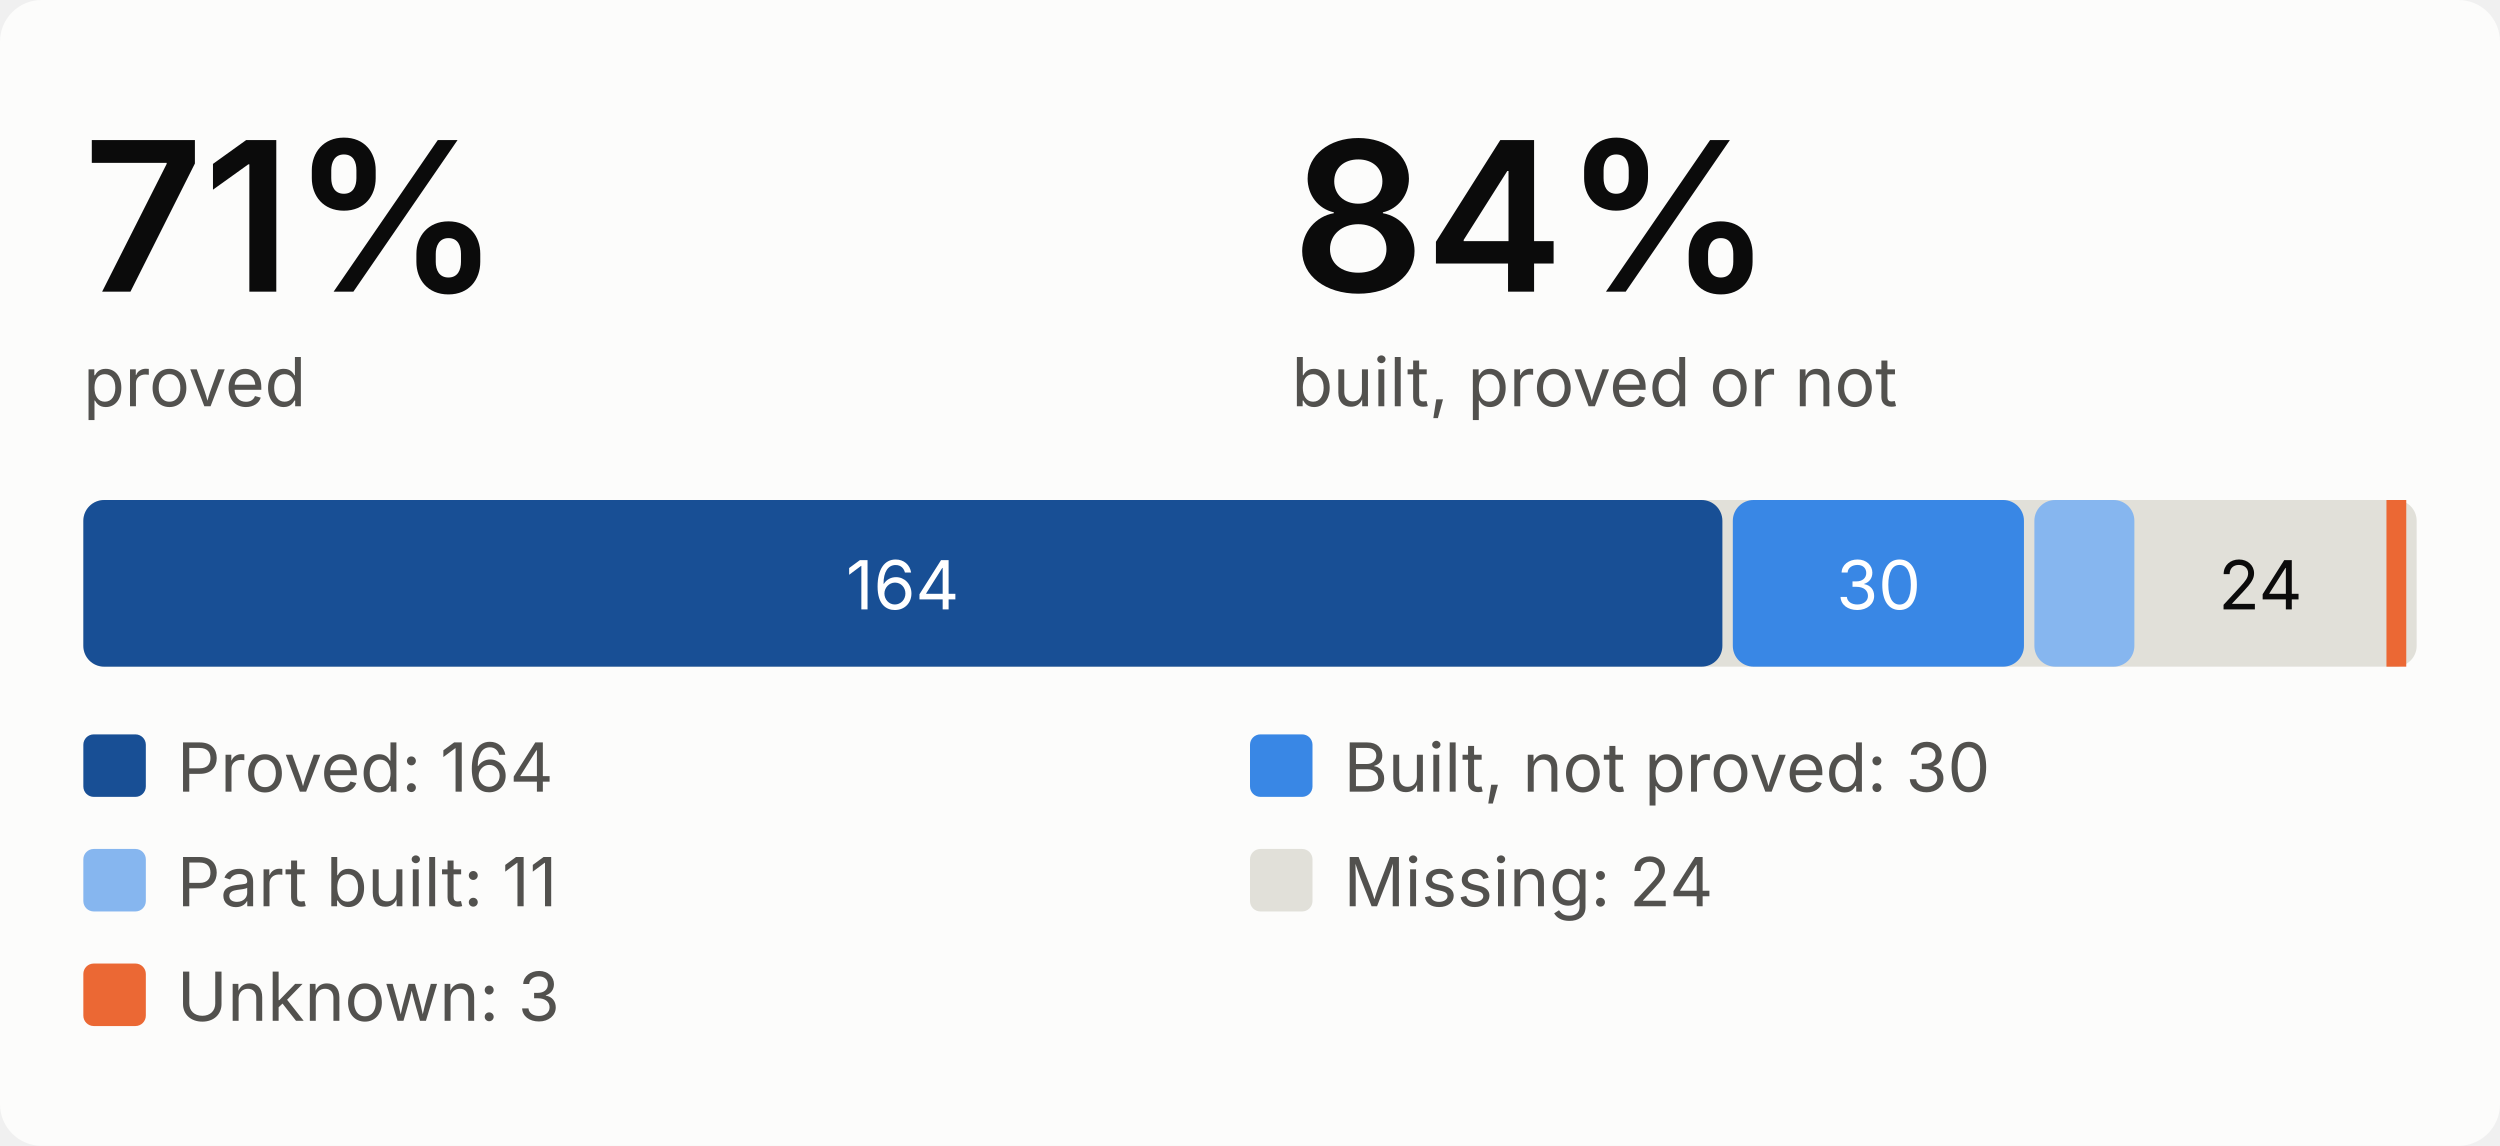
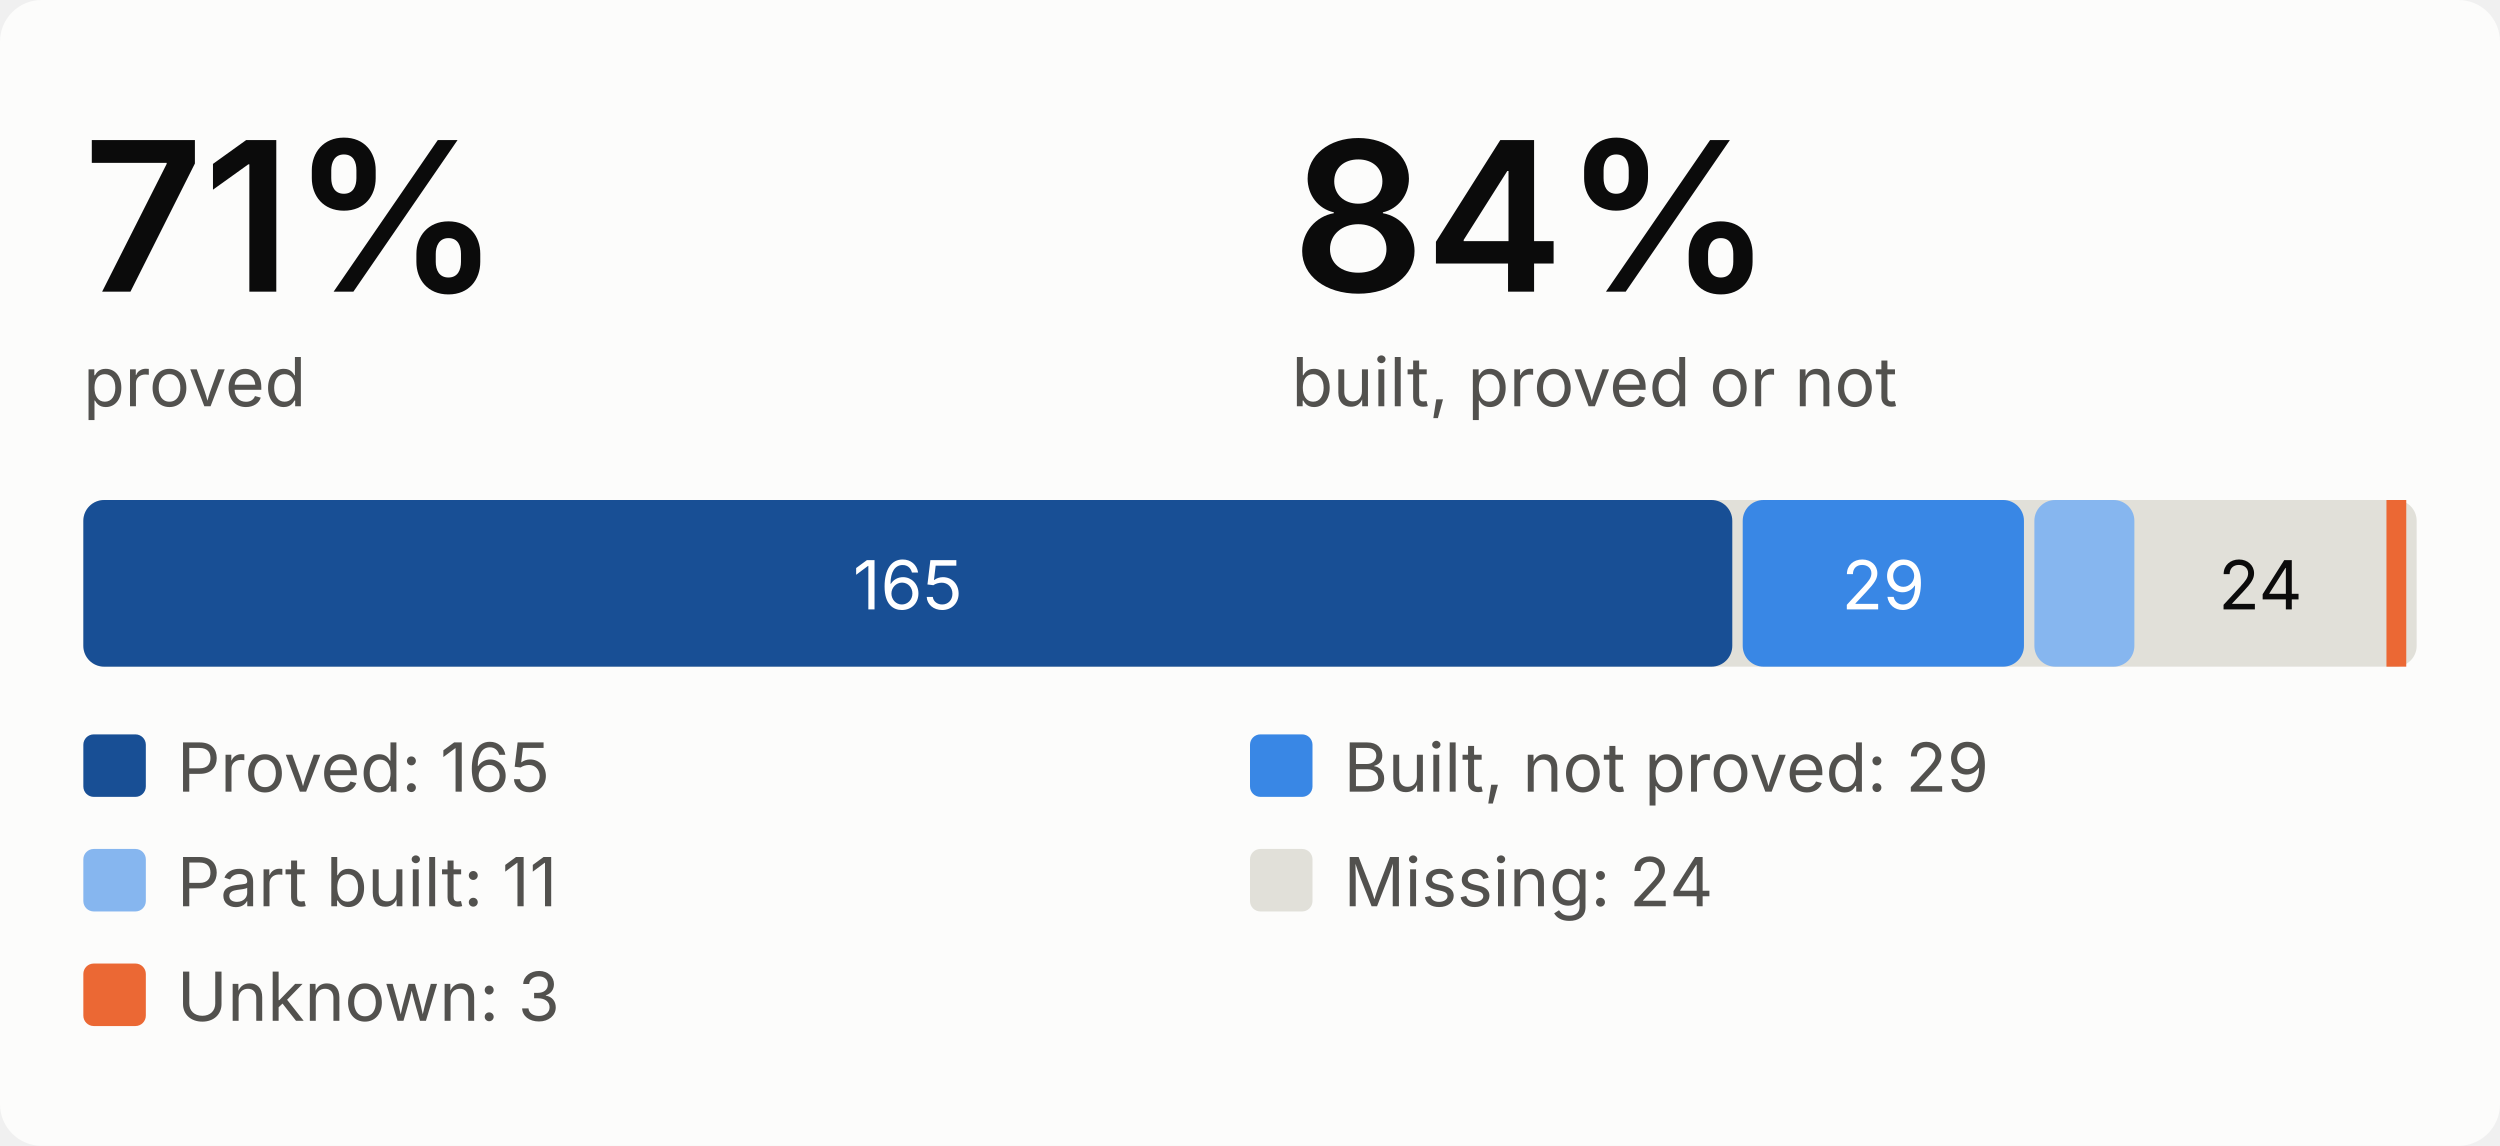
<svg xmlns="http://www.w3.org/2000/svg" viewBox="0 0 480 220" role="img" aria-label="71 percent proved, 84 percent built, of 232 features">
  <style>
.bg{fill:#fcfcfb}.t{fill:#0b0b0b}.s{fill:#52514e}.track{fill:#e1e0d9}
.proved{fill:#184f95}.built{fill:#3987e5}.part{fill:#86b6ef}.missing{fill:#e1e0d9}.unknown{fill:#eb6834}
.bad{fill:#eb6834}.none{fill:#c3c2b7}
.in-proved,.in-built,.in-unknown,.in-bad{fill:#fff}.in-part,.in-missing,.in-none{fill:#0b0b0b}
@media (prefers-color-scheme:dark){
.bg{fill:#1a1a19}.t{fill:#f0efec}.s{fill:#c3c2b7}.track{fill:#383835}
.proved{fill:#86b6ef}.built{fill:#3987e5}.part{fill:#184f95}.missing{fill:#383835}.unknown{fill:#d95926}
.bad{fill:#d95926}.none{fill:#52514e}
.in-proved{fill:#0b0b0b}.in-part,.in-missing,.in-none{fill:#f0efec}
}
text{font-family:system-ui,-apple-system,"Segoe UI",sans-serif;font-size:14px}
.big{font-size:40px;font-weight:600}.b{font-weight:600}.sm{font-size:13px}
</style>
  <rect width="480" height="220" rx="8" class="bg" />
  <text x="16.0" y="56" class="t big">71%</text>
  <text x="16.0" y="78" class="s sm">proved</text>
  <text x="248.0" y="56" class="t big">84%</text>
  <text x="248.0" y="78" class="s sm">built, proved or not</text>
  <rect x="16.0" y="96" width="448.0" height="32" rx="4" class="track" />
-   <rect x="16.0" y="96" width="314.7" height="32" rx="4" class="proved" />
-   <text x="173.3" y="117.0" class="in-proved sm" text-anchor="middle">164</text>
-   <rect x="332.7" y="96" width="55.9" height="32" rx="4" class="built" />
-   <text x="360.7" y="117.0" class="in-built sm" text-anchor="middle">30</text>
+   <rect x="16.0" y="96" width="316.6" height="32" rx="4" class="proved" />
+   <text x="174.3" y="117.0" class="in-proved sm" text-anchor="middle">165</text>
+   <rect x="334.6" y="96" width="54.0" height="32" rx="4" class="built" />
+   <text x="361.6" y="117.0" class="in-built sm" text-anchor="middle">29</text>
  <rect x="390.6" y="96" width="19.2" height="32" rx="4" class="part" />
  <text x="434.0" y="117.0" class="in-missing sm" text-anchor="middle">24</text>
  <rect x="458.2" y="96" width="3.8" height="32" class="unknown" />
  <rect x="16.0" y="141" width="12.0" height="12" rx="2" class="proved" />
-   <text x="34.0" y="152" class="s sm">Proved: 164</text>
+   <text x="34.0" y="152" class="s sm">Proved: 165</text>
  <rect x="240.0" y="141" width="12.0" height="12" rx="2" class="built" />
-   <text x="258.0" y="152" class="s sm">Built, not proved: 30</text>
+   <text x="258.0" y="152" class="s sm">Built, not proved: 29</text>
  <rect x="16.0" y="163" width="12.0" height="12" rx="2" class="part" />
  <text x="34.0" y="174" class="s sm">Part built: 11</text>
  <rect x="240.0" y="163" width="12.0" height="12" rx="2" class="missing" />
  <text x="258.0" y="174" class="s sm">Missing: 24</text>
  <rect x="16.0" y="185" width="12.0" height="12" rx="2" class="unknown" />
  <text x="34.0" y="196" class="s sm">Unknown: 3</text>
</svg>
